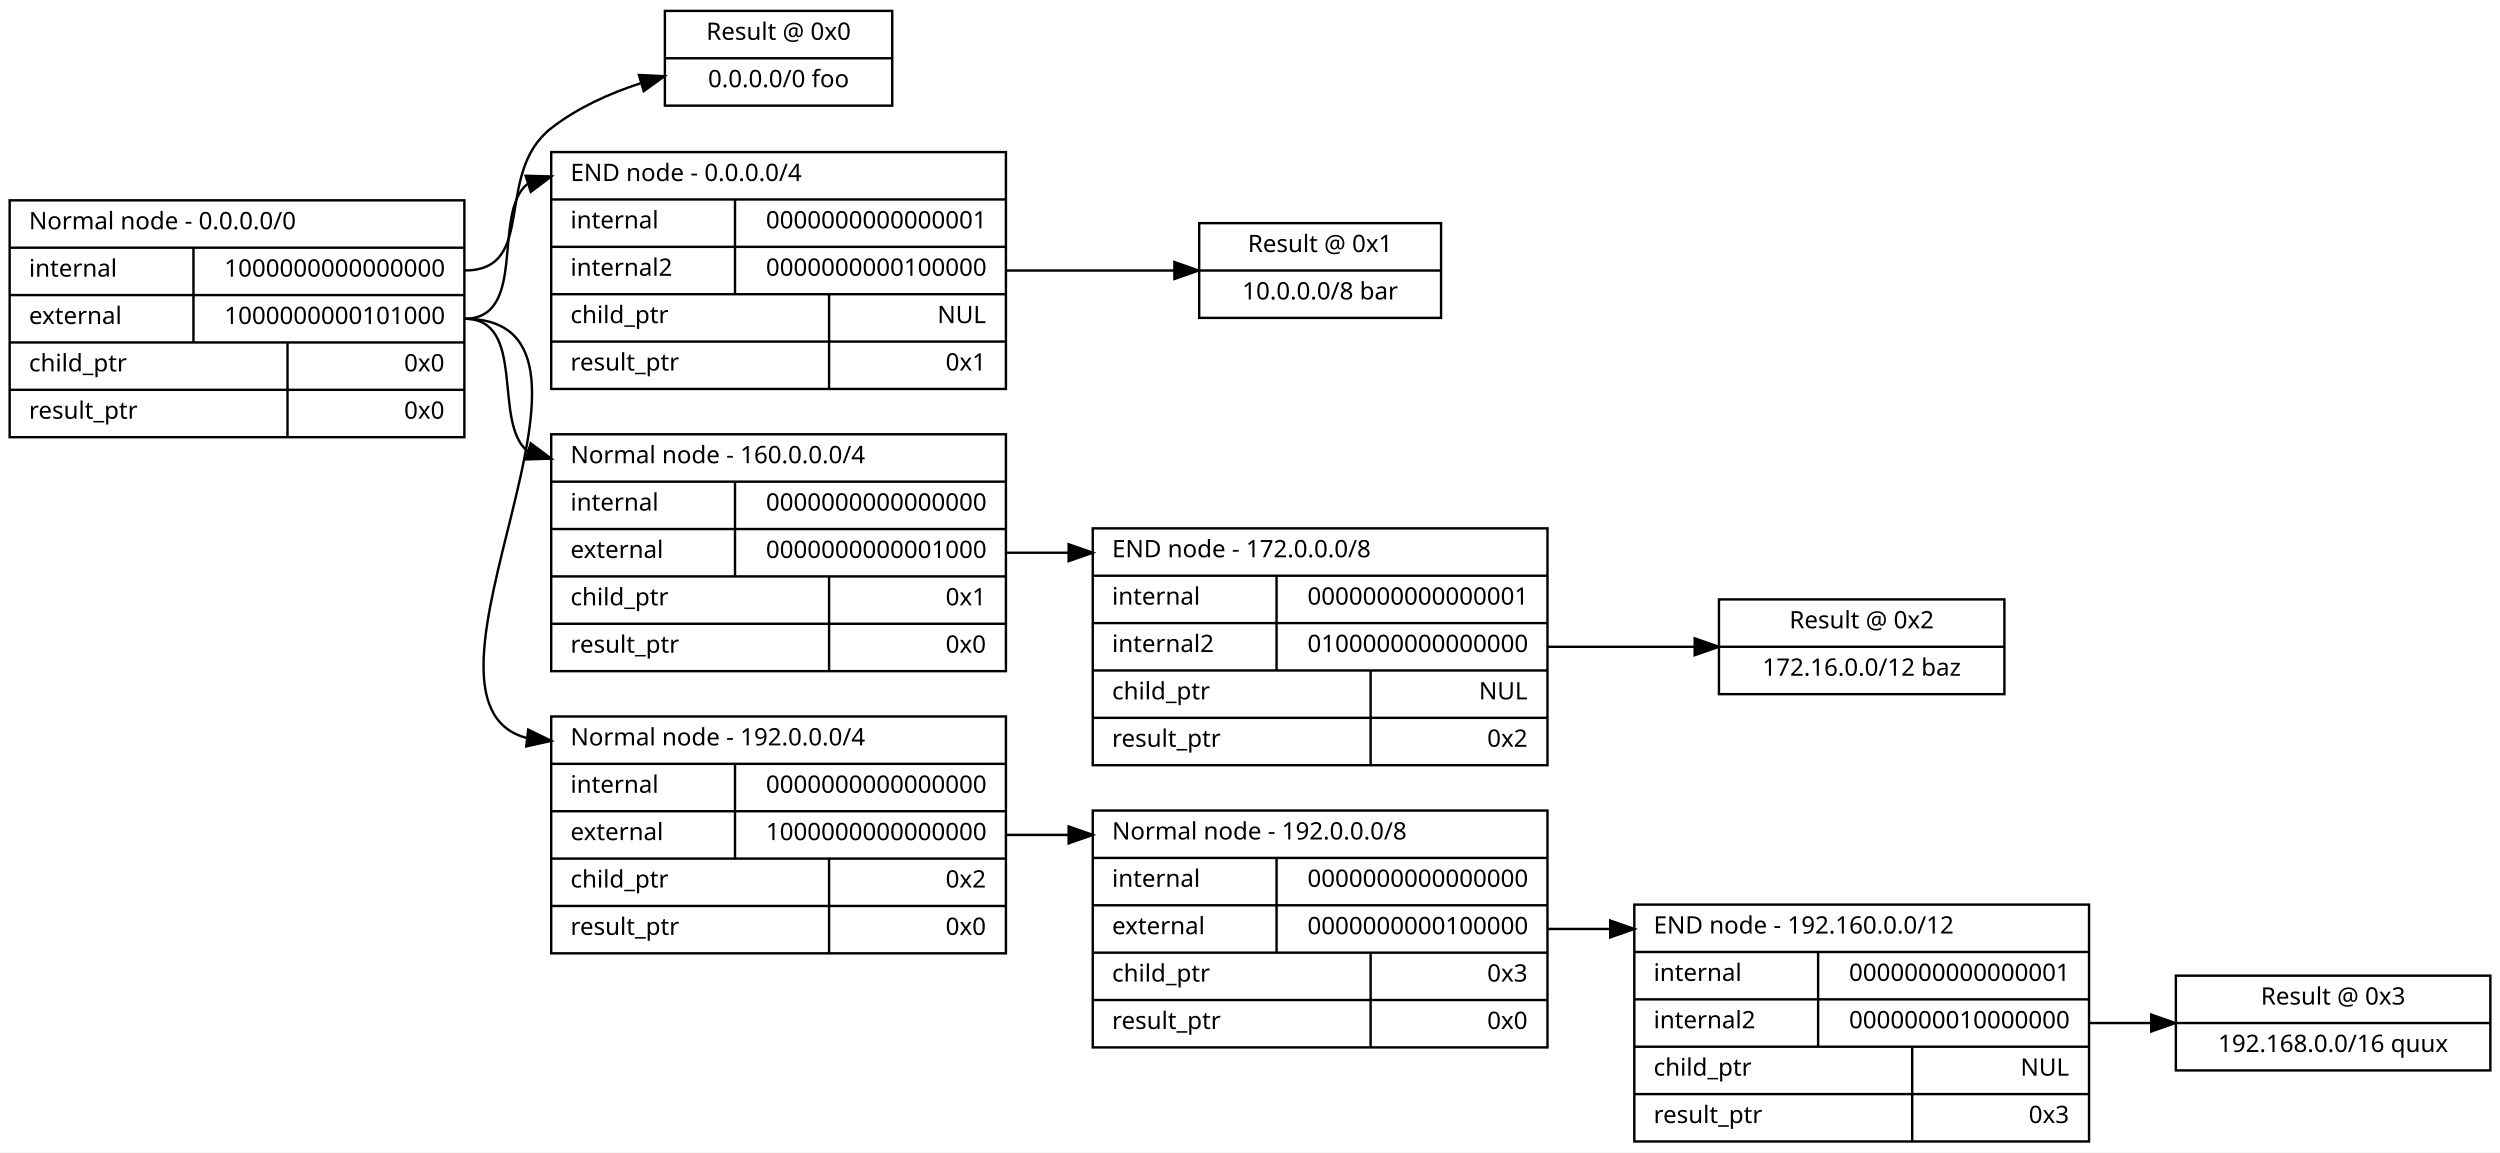
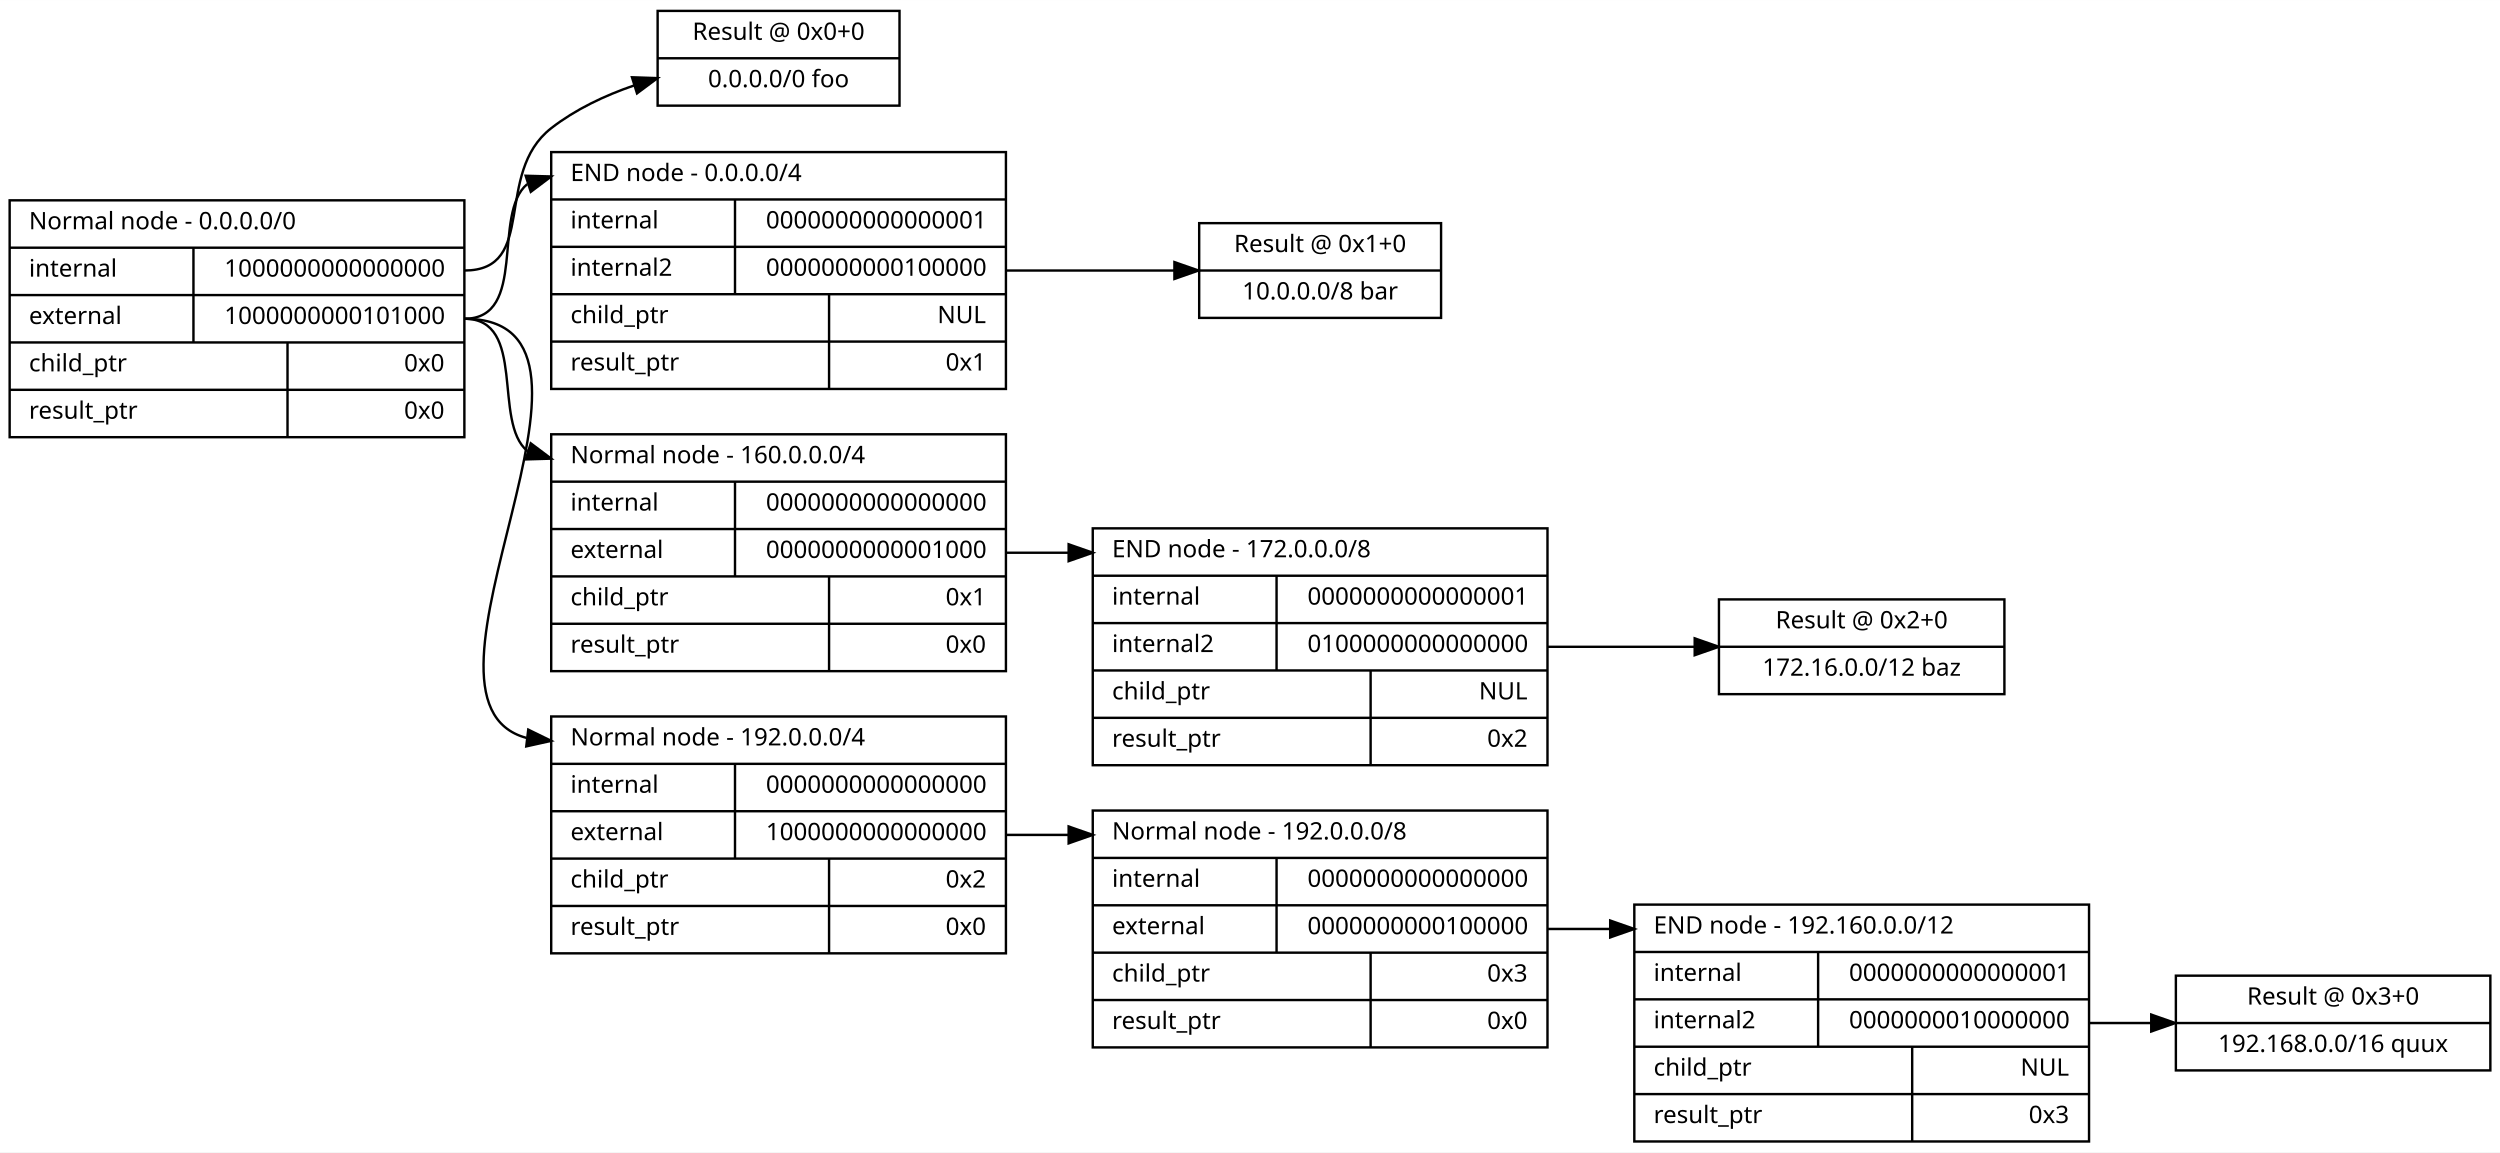
<svg xmlns="http://www.w3.org/2000/svg" width="1037pt" height="478pt" viewBox="0.00 0.00 1036.52 477.74">
  <g id="graph0" class="graph" transform="scale(1 1) rotate(0) translate(4 473.742)">
    <polygon fill="white" stroke="none" points="-4,4 -4,-473.742 1032.52,-473.742 1032.52,4 -4,4" />
    <g id="node1" class="node">
      <polygon fill="none" stroke="black" points="0,-292.5 0,-390.703 188.533,-390.703 188.533,-292.5 0,-292.5" />
      <text text-anchor="start" x="8" y="-378.703" font-family="Menlo" font-size="10.00">Normal node - 0.0.0.0/0 </text>
      <polyline fill="none" stroke="black" points="0,-371.062 188.533,-371.062 " />
      <text text-anchor="start" x="8" y="-359.062" font-family="Menlo" font-size="10.00">internal  </text>
      <polyline fill="none" stroke="black" points="76.205,-351.422 76.205,-371.062 " />
      <text text-anchor="end" x="180.533" y="-359.062" font-family="Menlo" font-size="10.00">1000000000000000</text>
      <polyline fill="none" stroke="black" points="0,-351.422 188.533,-351.422 " />
      <text text-anchor="start" x="8" y="-339.422" font-family="Menlo" font-size="10.00">external  </text>
      <polyline fill="none" stroke="black" points="76.205,-331.781 76.205,-351.422 " />
      <text text-anchor="end" x="180.533" y="-339.422" font-family="Menlo" font-size="10.00">1000000000101000</text>
      <polyline fill="none" stroke="black" points="0,-331.781 188.533,-331.781 " />
      <text text-anchor="start" x="8" y="-319.781" font-family="Menlo" font-size="10.00">child_ptr </text>
      <polyline fill="none" stroke="black" points="115.205,-312.141 115.205,-331.781 " />
      <text text-anchor="end" x="180.267" y="-319.781" font-family="Menlo" font-size="10.00">0x0</text>
      <polyline fill="none" stroke="black" points="0,-312.141 188.533,-312.141 " />
      <text text-anchor="start" x="8" y="-300.141" font-family="Menlo" font-size="10.00">result_ptr</text>
      <polyline fill="none" stroke="black" points="115.205,-292.5 115.205,-312.141 " />
      <text text-anchor="end" x="180.267" y="-300.141" font-family="Menlo" font-size="10.00">0x0</text>
    </g>
    <g id="node2" class="node">
      <polygon fill="none" stroke="black" points="224.533,-312.5 224.533,-410.703 413.066,-410.703 413.066,-312.5 224.533,-312.5" />
      <text text-anchor="start" x="232.533" y="-398.703" font-family="Menlo" font-size="10.00">END node - 0.0.0.0/4 </text>
      <polyline fill="none" stroke="black" points="224.533,-391.062 413.066,-391.062 " />
      <text text-anchor="start" x="232.533" y="-379.062" font-family="Menlo" font-size="10.00">internal  </text>
      <polyline fill="none" stroke="black" points="300.738,-371.422 300.738,-391.062 " />
      <text text-anchor="end" x="405.066" y="-379.062" font-family="Menlo" font-size="10.00">0000000000000001</text>
      <polyline fill="none" stroke="black" points="224.533,-371.422 413.066,-371.422 " />
      <text text-anchor="start" x="232.533" y="-359.422" font-family="Menlo" font-size="10.00">internal2 </text>
      <polyline fill="none" stroke="black" points="300.738,-351.781 300.738,-371.422 " />
      <text text-anchor="end" x="405.066" y="-359.422" font-family="Menlo" font-size="10.00">0000000000100000</text>
      <polyline fill="none" stroke="black" points="224.533,-351.781 413.066,-351.781 " />
      <text text-anchor="start" x="232.533" y="-339.781" font-family="Menlo" font-size="10.00">child_ptr </text>
      <polyline fill="none" stroke="black" points="339.738,-332.141 339.738,-351.781 " />
      <text text-anchor="end" x="404.8" y="-339.781" font-family="Menlo" font-size="10.00">NUL</text>
      <polyline fill="none" stroke="black" points="224.533,-332.141 413.066,-332.141 " />
      <text text-anchor="start" x="232.533" y="-320.141" font-family="Menlo" font-size="10.00">result_ptr</text>
      <polyline fill="none" stroke="black" points="339.738,-312.5 339.738,-332.141 " />
      <text text-anchor="end" x="404.8" y="-320.141" font-family="Menlo" font-size="10.00">0x1</text>
    </g>
    <g id="edge1" class="edge">
      <path fill="none" stroke="black" d="M188.533,-341.602C214.932,-341.602 199.859,-385.175 214.593,-397.429" />
      <polygon fill="black" stroke="black" points="213.942,-400.896 224.533,-400.602 216.071,-394.227 213.942,-400.896" />
    </g>
    <g id="node3" class="node">
      <polygon fill="none" stroke="black" points="224.533,-195.5 224.533,-293.703 413.066,-293.703 413.066,-195.5 224.533,-195.5" />
      <text text-anchor="start" x="232.533" y="-281.703" font-family="Menlo" font-size="10.00">Normal node - 160.0.0.0/4 </text>
      <polyline fill="none" stroke="black" points="224.533,-274.062 413.066,-274.062 " />
      <text text-anchor="start" x="232.533" y="-262.062" font-family="Menlo" font-size="10.00">internal  </text>
      <polyline fill="none" stroke="black" points="300.738,-254.422 300.738,-274.062 " />
      <text text-anchor="end" x="405.066" y="-262.062" font-family="Menlo" font-size="10.00">0000000000000000</text>
      <polyline fill="none" stroke="black" points="224.533,-254.422 413.066,-254.422 " />
      <text text-anchor="start" x="232.533" y="-242.422" font-family="Menlo" font-size="10.00">external  </text>
      <polyline fill="none" stroke="black" points="300.738,-234.781 300.738,-254.422 " />
      <text text-anchor="end" x="405.066" y="-242.422" font-family="Menlo" font-size="10.00">0000000000001000</text>
      <polyline fill="none" stroke="black" points="224.533,-234.781 413.066,-234.781 " />
      <text text-anchor="start" x="232.533" y="-222.781" font-family="Menlo" font-size="10.00">child_ptr </text>
      <polyline fill="none" stroke="black" points="339.738,-215.141 339.738,-234.781 " />
      <text text-anchor="end" x="404.8" y="-222.781" font-family="Menlo" font-size="10.00">0x1</text>
      <polyline fill="none" stroke="black" points="224.533,-215.141 413.066,-215.141 " />
      <text text-anchor="start" x="232.533" y="-203.141" font-family="Menlo" font-size="10.00">result_ptr</text>
      <polyline fill="none" stroke="black" points="339.738,-195.5 339.738,-215.141 " />
      <text text-anchor="end" x="404.8" y="-203.141" font-family="Menlo" font-size="10.00">0x0</text>
    </g>
    <g id="edge2" class="edge">
      <path fill="none" stroke="black" d="M188.533,-341.602C214.606,-341.602 200.047,-298.767 214.692,-286.72" />
      <polygon fill="black" stroke="black" points="216.058,-289.959 224.533,-283.602 213.943,-283.286 216.058,-289.959" />
    </g>
    <g id="node4" class="node">
      <polygon fill="none" stroke="black" points="224.533,-78.5 224.533,-176.703 413.066,-176.703 413.066,-78.5 224.533,-78.5" />
      <text text-anchor="start" x="232.533" y="-164.703" font-family="Menlo" font-size="10.00">Normal node - 192.0.0.0/4 </text>
      <polyline fill="none" stroke="black" points="224.533,-157.062 413.066,-157.062 " />
      <text text-anchor="start" x="232.533" y="-145.062" font-family="Menlo" font-size="10.00">internal  </text>
      <polyline fill="none" stroke="black" points="300.738,-137.422 300.738,-157.062 " />
      <text text-anchor="end" x="405.066" y="-145.062" font-family="Menlo" font-size="10.00">0000000000000000</text>
      <polyline fill="none" stroke="black" points="224.533,-137.422 413.066,-137.422 " />
      <text text-anchor="start" x="232.533" y="-125.422" font-family="Menlo" font-size="10.00">external  </text>
      <polyline fill="none" stroke="black" points="300.738,-117.781 300.738,-137.422 " />
      <text text-anchor="end" x="405.066" y="-125.422" font-family="Menlo" font-size="10.00">1000000000000000</text>
      <polyline fill="none" stroke="black" points="224.533,-117.781 413.066,-117.781 " />
      <text text-anchor="start" x="232.533" y="-105.781" font-family="Menlo" font-size="10.00">child_ptr </text>
      <polyline fill="none" stroke="black" points="339.738,-98.141 339.738,-117.781 " />
      <text text-anchor="end" x="404.8" y="-105.781" font-family="Menlo" font-size="10.00">0x2</text>
      <polyline fill="none" stroke="black" points="224.533,-98.141 413.066,-98.141 " />
      <text text-anchor="start" x="232.533" y="-86.141" font-family="Menlo" font-size="10.00">result_ptr</text>
      <polyline fill="none" stroke="black" points="339.738,-78.5 339.738,-98.141 " />
      <text text-anchor="end" x="404.8" y="-86.141" font-family="Menlo" font-size="10.00">0x0</text>
    </g>
    <g id="edge3" class="edge">
      <path fill="none" stroke="black" d="M188.533,-341.602C264.062,-341.602 156.638,-183.274 214.301,-167.813" />
      <polygon fill="black" stroke="black" points="215.014,-171.253 224.533,-166.602 214.191,-164.301 215.014,-171.253" />
    </g>
    <g id="node8" class="node">
-       <polygon fill="none" stroke="black" points="271.667,-429.961 271.667,-469.242 365.933,-469.242 365.933,-429.961 271.667,-429.961" />
-       <text text-anchor="middle" x="318.8" y="-457.242" font-family="Menlo" font-size="10.00">Result @ 0x0</text>
-       <polyline fill="none" stroke="black" points="271.667,-449.602 365.933,-449.602 " />
+       <polygon fill="none" stroke="black" points="268.656,-429.961 268.656,-469.242 368.943,-469.242 368.943,-429.961 268.656,-429.961" />
+       <text text-anchor="middle" x="318.8" y="-457.242" font-family="Menlo" font-size="10.00">Result @ 0x0+0</text>
+       <polyline fill="none" stroke="black" points="268.656,-449.602 368.943,-449.602 " />
      <text text-anchor="middle" x="318.8" y="-437.602" font-family="Menlo" font-size="10.00">0.0.0.0/0 foo</text>
    </g>
    <g id="edge7" class="edge">
-       <path fill="none" stroke="black" d="M188.533,-361.602C219.251,-361.602 200.308,-401.714 224.533,-420.602 235.296,-428.993 248.51,-434.974 261.571,-439.232" />
-       <polygon fill="black" stroke="black" points="260.903,-442.684 271.485,-442.163 262.887,-435.971 260.903,-442.684" />
+       <path fill="none" stroke="black" d="M188.533,-361.602C219.251,-361.602 200.308,-401.714 224.533,-420.602 234.558,-428.417 246.708,-434.142 258.88,-438.33" />
+       <polygon fill="black" stroke="black" points="258.018,-441.728 268.607,-441.371 260.106,-435.047 258.018,-441.728" />
    </g>
    <g id="node9" class="node">
      <polygon fill="none" stroke="black" points="493.189,-341.961 493.189,-381.242 593.477,-381.242 593.477,-341.961 493.189,-341.961" />
-       <text text-anchor="middle" x="543.333" y="-369.242" font-family="Menlo" font-size="10.00">Result @ 0x1</text>
+       <text text-anchor="middle" x="543.333" y="-369.242" font-family="Menlo" font-size="10.00">Result @ 0x1+0</text>
      <polyline fill="none" stroke="black" points="493.189,-361.602 593.477,-361.602 " />
      <text text-anchor="middle" x="543.333" y="-349.602" font-family="Menlo" font-size="10.00">10.0.0.0/8 bar</text>
    </g>
    <g id="edge8" class="edge">
      <path fill="none" stroke="black" d="M413.066,-361.602C435.831,-361.602 460.85,-361.602 482.763,-361.602" />
      <polygon fill="black" stroke="black" points="482.92,-365.102 492.92,-361.602 482.919,-358.102 482.92,-365.102" />
    </g>
    <g id="node5" class="node">
      <polygon fill="none" stroke="black" points="449.066,-156.5 449.066,-254.703 637.6,-254.703 637.6,-156.5 449.066,-156.5" />
      <text text-anchor="start" x="457.066" y="-242.703" font-family="Menlo" font-size="10.00">END node - 172.0.0.0/8 </text>
      <polyline fill="none" stroke="black" points="449.066,-235.062 637.6,-235.062 " />
      <text text-anchor="start" x="457.066" y="-223.062" font-family="Menlo" font-size="10.00">internal  </text>
      <polyline fill="none" stroke="black" points="525.271,-215.422 525.271,-235.062 " />
      <text text-anchor="end" x="629.6" y="-223.062" font-family="Menlo" font-size="10.00">0000000000000001</text>
      <polyline fill="none" stroke="black" points="449.066,-215.422 637.6,-215.422 " />
      <text text-anchor="start" x="457.066" y="-203.422" font-family="Menlo" font-size="10.00">internal2 </text>
      <polyline fill="none" stroke="black" points="525.271,-195.781 525.271,-215.422 " />
      <text text-anchor="end" x="629.6" y="-203.422" font-family="Menlo" font-size="10.00">0100000000000000</text>
      <polyline fill="none" stroke="black" points="449.066,-195.781 637.6,-195.781 " />
      <text text-anchor="start" x="457.066" y="-183.781" font-family="Menlo" font-size="10.00">child_ptr </text>
      <polyline fill="none" stroke="black" points="564.271,-176.141 564.271,-195.781 " />
      <text text-anchor="end" x="629.333" y="-183.781" font-family="Menlo" font-size="10.00">NUL</text>
      <polyline fill="none" stroke="black" points="449.066,-176.141 637.6,-176.141 " />
      <text text-anchor="start" x="457.066" y="-164.141" font-family="Menlo" font-size="10.00">result_ptr</text>
      <polyline fill="none" stroke="black" points="564.271,-156.5 564.271,-176.141 " />
      <text text-anchor="end" x="629.333" y="-164.141" font-family="Menlo" font-size="10.00">0x2</text>
    </g>
    <g id="edge4" class="edge">
      <path fill="none" stroke="black" d="M413.066,-244.602C425.066,-244.602 430.316,-244.602 438.941,-244.602" />
      <polygon fill="black" stroke="black" points="439.066,-248.102 449.066,-244.602 439.066,-241.102 439.066,-248.102" />
    </g>
    <g id="node6" class="node">
      <polygon fill="none" stroke="black" points="449.066,-39.5 449.066,-137.703 637.6,-137.703 637.6,-39.5 449.066,-39.5" />
      <text text-anchor="start" x="457.066" y="-125.703" font-family="Menlo" font-size="10.00">Normal node - 192.0.0.0/8 </text>
      <polyline fill="none" stroke="black" points="449.066,-118.062 637.6,-118.062 " />
      <text text-anchor="start" x="457.066" y="-106.062" font-family="Menlo" font-size="10.00">internal  </text>
      <polyline fill="none" stroke="black" points="525.271,-98.422 525.271,-118.062 " />
      <text text-anchor="end" x="629.6" y="-106.062" font-family="Menlo" font-size="10.00">0000000000000000</text>
      <polyline fill="none" stroke="black" points="449.066,-98.422 637.6,-98.422 " />
      <text text-anchor="start" x="457.066" y="-86.422" font-family="Menlo" font-size="10.00">external  </text>
      <polyline fill="none" stroke="black" points="525.271,-78.781 525.271,-98.422 " />
      <text text-anchor="end" x="629.6" y="-86.422" font-family="Menlo" font-size="10.00">0000000000100000</text>
      <polyline fill="none" stroke="black" points="449.066,-78.781 637.6,-78.781 " />
      <text text-anchor="start" x="457.066" y="-66.781" font-family="Menlo" font-size="10.00">child_ptr </text>
      <polyline fill="none" stroke="black" points="564.271,-59.141 564.271,-78.781 " />
      <text text-anchor="end" x="629.333" y="-66.781" font-family="Menlo" font-size="10.00">0x3</text>
      <polyline fill="none" stroke="black" points="449.066,-59.141 637.6,-59.141 " />
      <text text-anchor="start" x="457.066" y="-47.141" font-family="Menlo" font-size="10.00">result_ptr</text>
      <polyline fill="none" stroke="black" points="564.271,-39.5 564.271,-59.141 " />
      <text text-anchor="end" x="629.333" y="-47.141" font-family="Menlo" font-size="10.00">0x0</text>
    </g>
    <g id="edge5" class="edge">
      <path fill="none" stroke="black" d="M413.066,-127.602C425.066,-127.602 430.316,-127.602 438.941,-127.602" />
      <polygon fill="black" stroke="black" points="439.066,-131.102 449.066,-127.602 439.066,-124.102 439.066,-131.102" />
    </g>
    <g id="node10" class="node">
      <polygon fill="none" stroke="black" points="708.692,-185.961 708.692,-225.242 827.041,-225.242 827.041,-185.961 708.692,-185.961" />
-       <text text-anchor="middle" x="767.866" y="-213.242" font-family="Menlo" font-size="10.00">Result @ 0x2</text>
+       <text text-anchor="middle" x="767.866" y="-213.242" font-family="Menlo" font-size="10.00">Result @ 0x2+0</text>
      <polyline fill="none" stroke="black" points="708.692,-205.602 827.041,-205.602 " />
      <text text-anchor="middle" x="767.866" y="-193.602" font-family="Menlo" font-size="10.00">172.16.0.0/12 baz</text>
    </g>
    <g id="edge9" class="edge">
      <path fill="none" stroke="black" d="M637.6,-205.602C657.379,-205.602 678.862,-205.602 698.529,-205.602" />
      <polygon fill="black" stroke="black" points="698.631,-209.102 708.63,-205.602 698.63,-202.102 698.631,-209.102" />
    </g>
    <g id="node7" class="node">
      <polygon fill="none" stroke="black" points="673.6,-0.5 673.6,-98.703 862.133,-98.703 862.133,-0.5 673.6,-0.5" />
      <text text-anchor="start" x="681.6" y="-86.703" font-family="Menlo" font-size="10.00">END node - 192.160.0.0/12 </text>
      <polyline fill="none" stroke="black" points="673.6,-79.062 862.133,-79.062 " />
      <text text-anchor="start" x="681.6" y="-67.062" font-family="Menlo" font-size="10.00">internal  </text>
      <polyline fill="none" stroke="black" points="749.805,-59.422 749.805,-79.062 " />
      <text text-anchor="end" x="854.133" y="-67.062" font-family="Menlo" font-size="10.00">0000000000000001</text>
      <polyline fill="none" stroke="black" points="673.6,-59.422 862.133,-59.422 " />
      <text text-anchor="start" x="681.6" y="-47.422" font-family="Menlo" font-size="10.00">internal2 </text>
      <polyline fill="none" stroke="black" points="749.805,-39.781 749.805,-59.422 " />
      <text text-anchor="end" x="854.133" y="-47.422" font-family="Menlo" font-size="10.00">0000000010000000</text>
      <polyline fill="none" stroke="black" points="673.6,-39.781 862.133,-39.781 " />
      <text text-anchor="start" x="681.6" y="-27.781" font-family="Menlo" font-size="10.00">child_ptr </text>
      <polyline fill="none" stroke="black" points="788.805,-20.141 788.805,-39.781 " />
      <text text-anchor="end" x="853.866" y="-27.781" font-family="Menlo" font-size="10.00">NUL</text>
      <polyline fill="none" stroke="black" points="673.6,-20.141 862.133,-20.141 " />
      <text text-anchor="start" x="681.6" y="-8.141" font-family="Menlo" font-size="10.00">result_ptr</text>
      <polyline fill="none" stroke="black" points="788.805,-0.5 788.805,-20.141 " />
      <text text-anchor="end" x="853.866" y="-8.141" font-family="Menlo" font-size="10.00">0x3</text>
    </g>
    <g id="edge6" class="edge">
      <path fill="none" stroke="black" d="M637.6,-88.602C649.6,-88.602 654.85,-88.602 663.475,-88.602" />
      <polygon fill="black" stroke="black" points="663.6,-92.102 673.6,-88.602 663.6,-85.102 663.6,-92.102" />
    </g>
    <g id="node11" class="node">
      <polygon fill="none" stroke="black" points="898.133,-29.961 898.133,-69.242 1028.52,-69.242 1028.52,-29.961 898.133,-29.961" />
-       <text text-anchor="middle" x="963.328" y="-57.242" font-family="Menlo" font-size="10.00">Result @ 0x3</text>
+       <text text-anchor="middle" x="963.328" y="-57.242" font-family="Menlo" font-size="10.00">Result @ 0x3+0</text>
      <polyline fill="none" stroke="black" points="898.133,-49.602 1028.52,-49.602 " />
      <text text-anchor="middle" x="963.328" y="-37.602" font-family="Menlo" font-size="10.00">192.168.0.0/16 quux</text>
    </g>
    <g id="edge10" class="edge">
      <path fill="none" stroke="black" d="M862.133,-49.602C870.447,-49.602 879.149,-49.602 887.805,-49.602" />
      <polygon fill="black" stroke="black" points="887.919,-53.102 897.919,-49.602 887.918,-46.102 887.919,-53.102" />
    </g>
  </g>
</svg>
